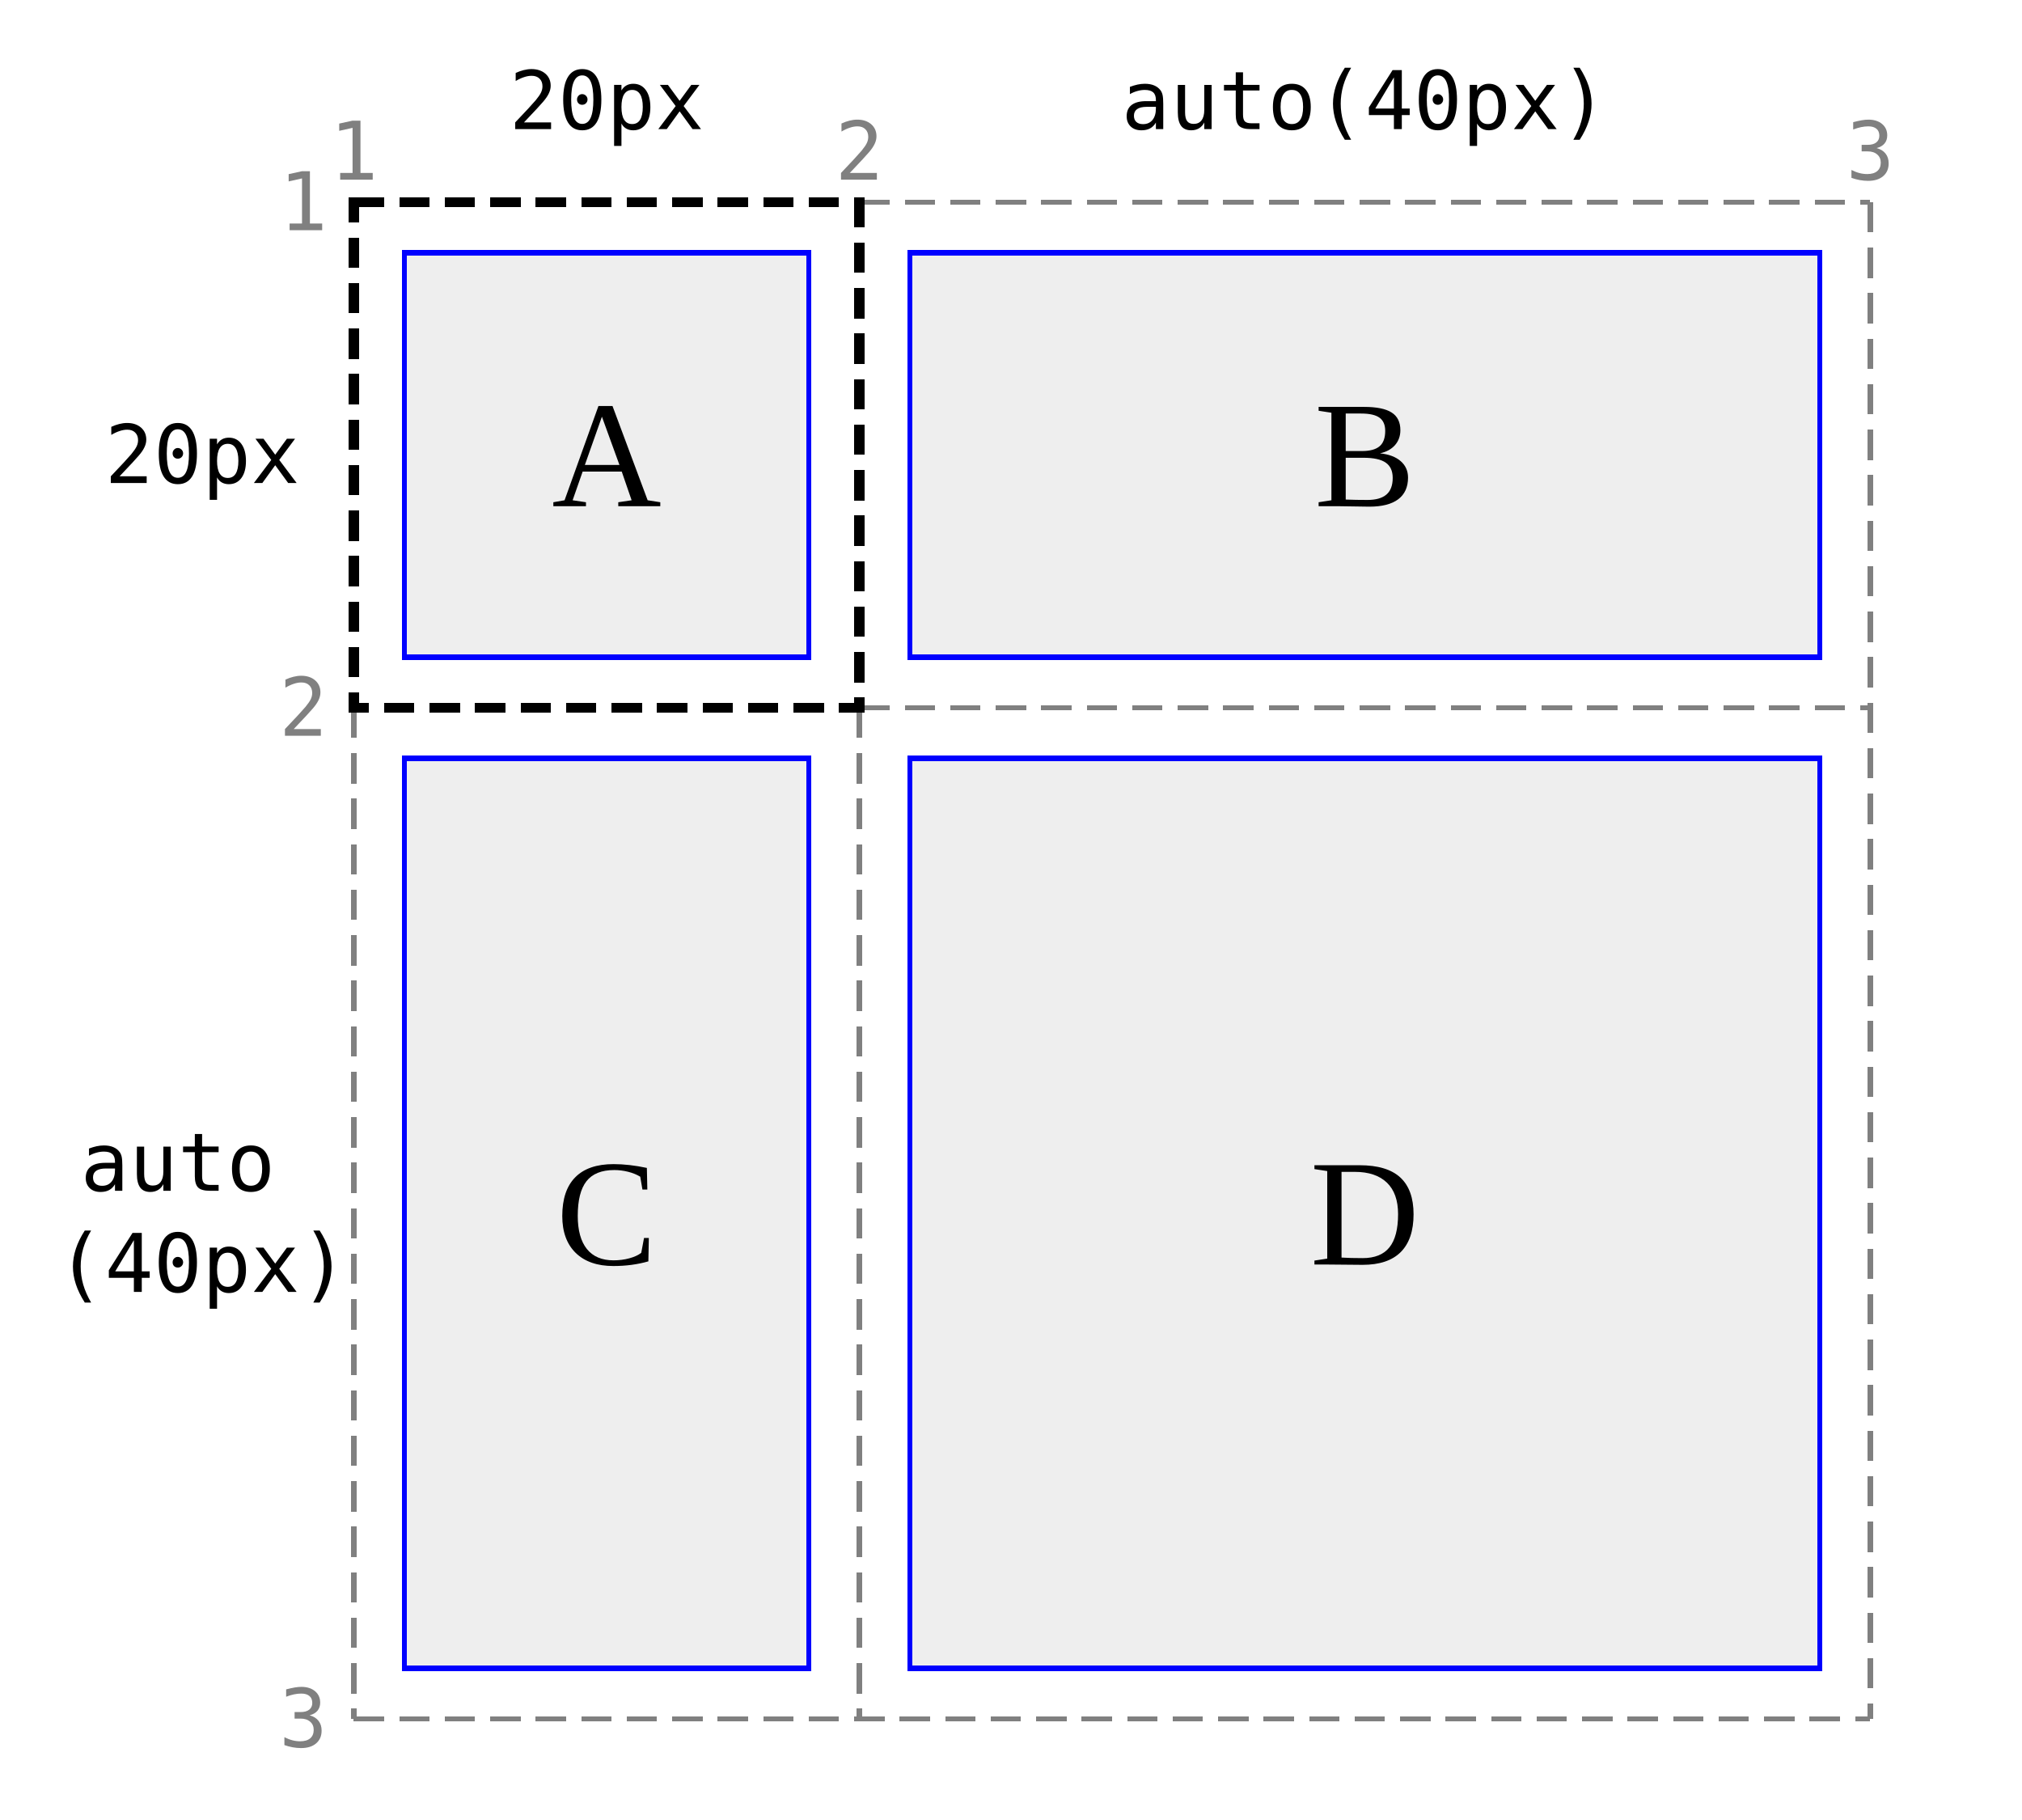
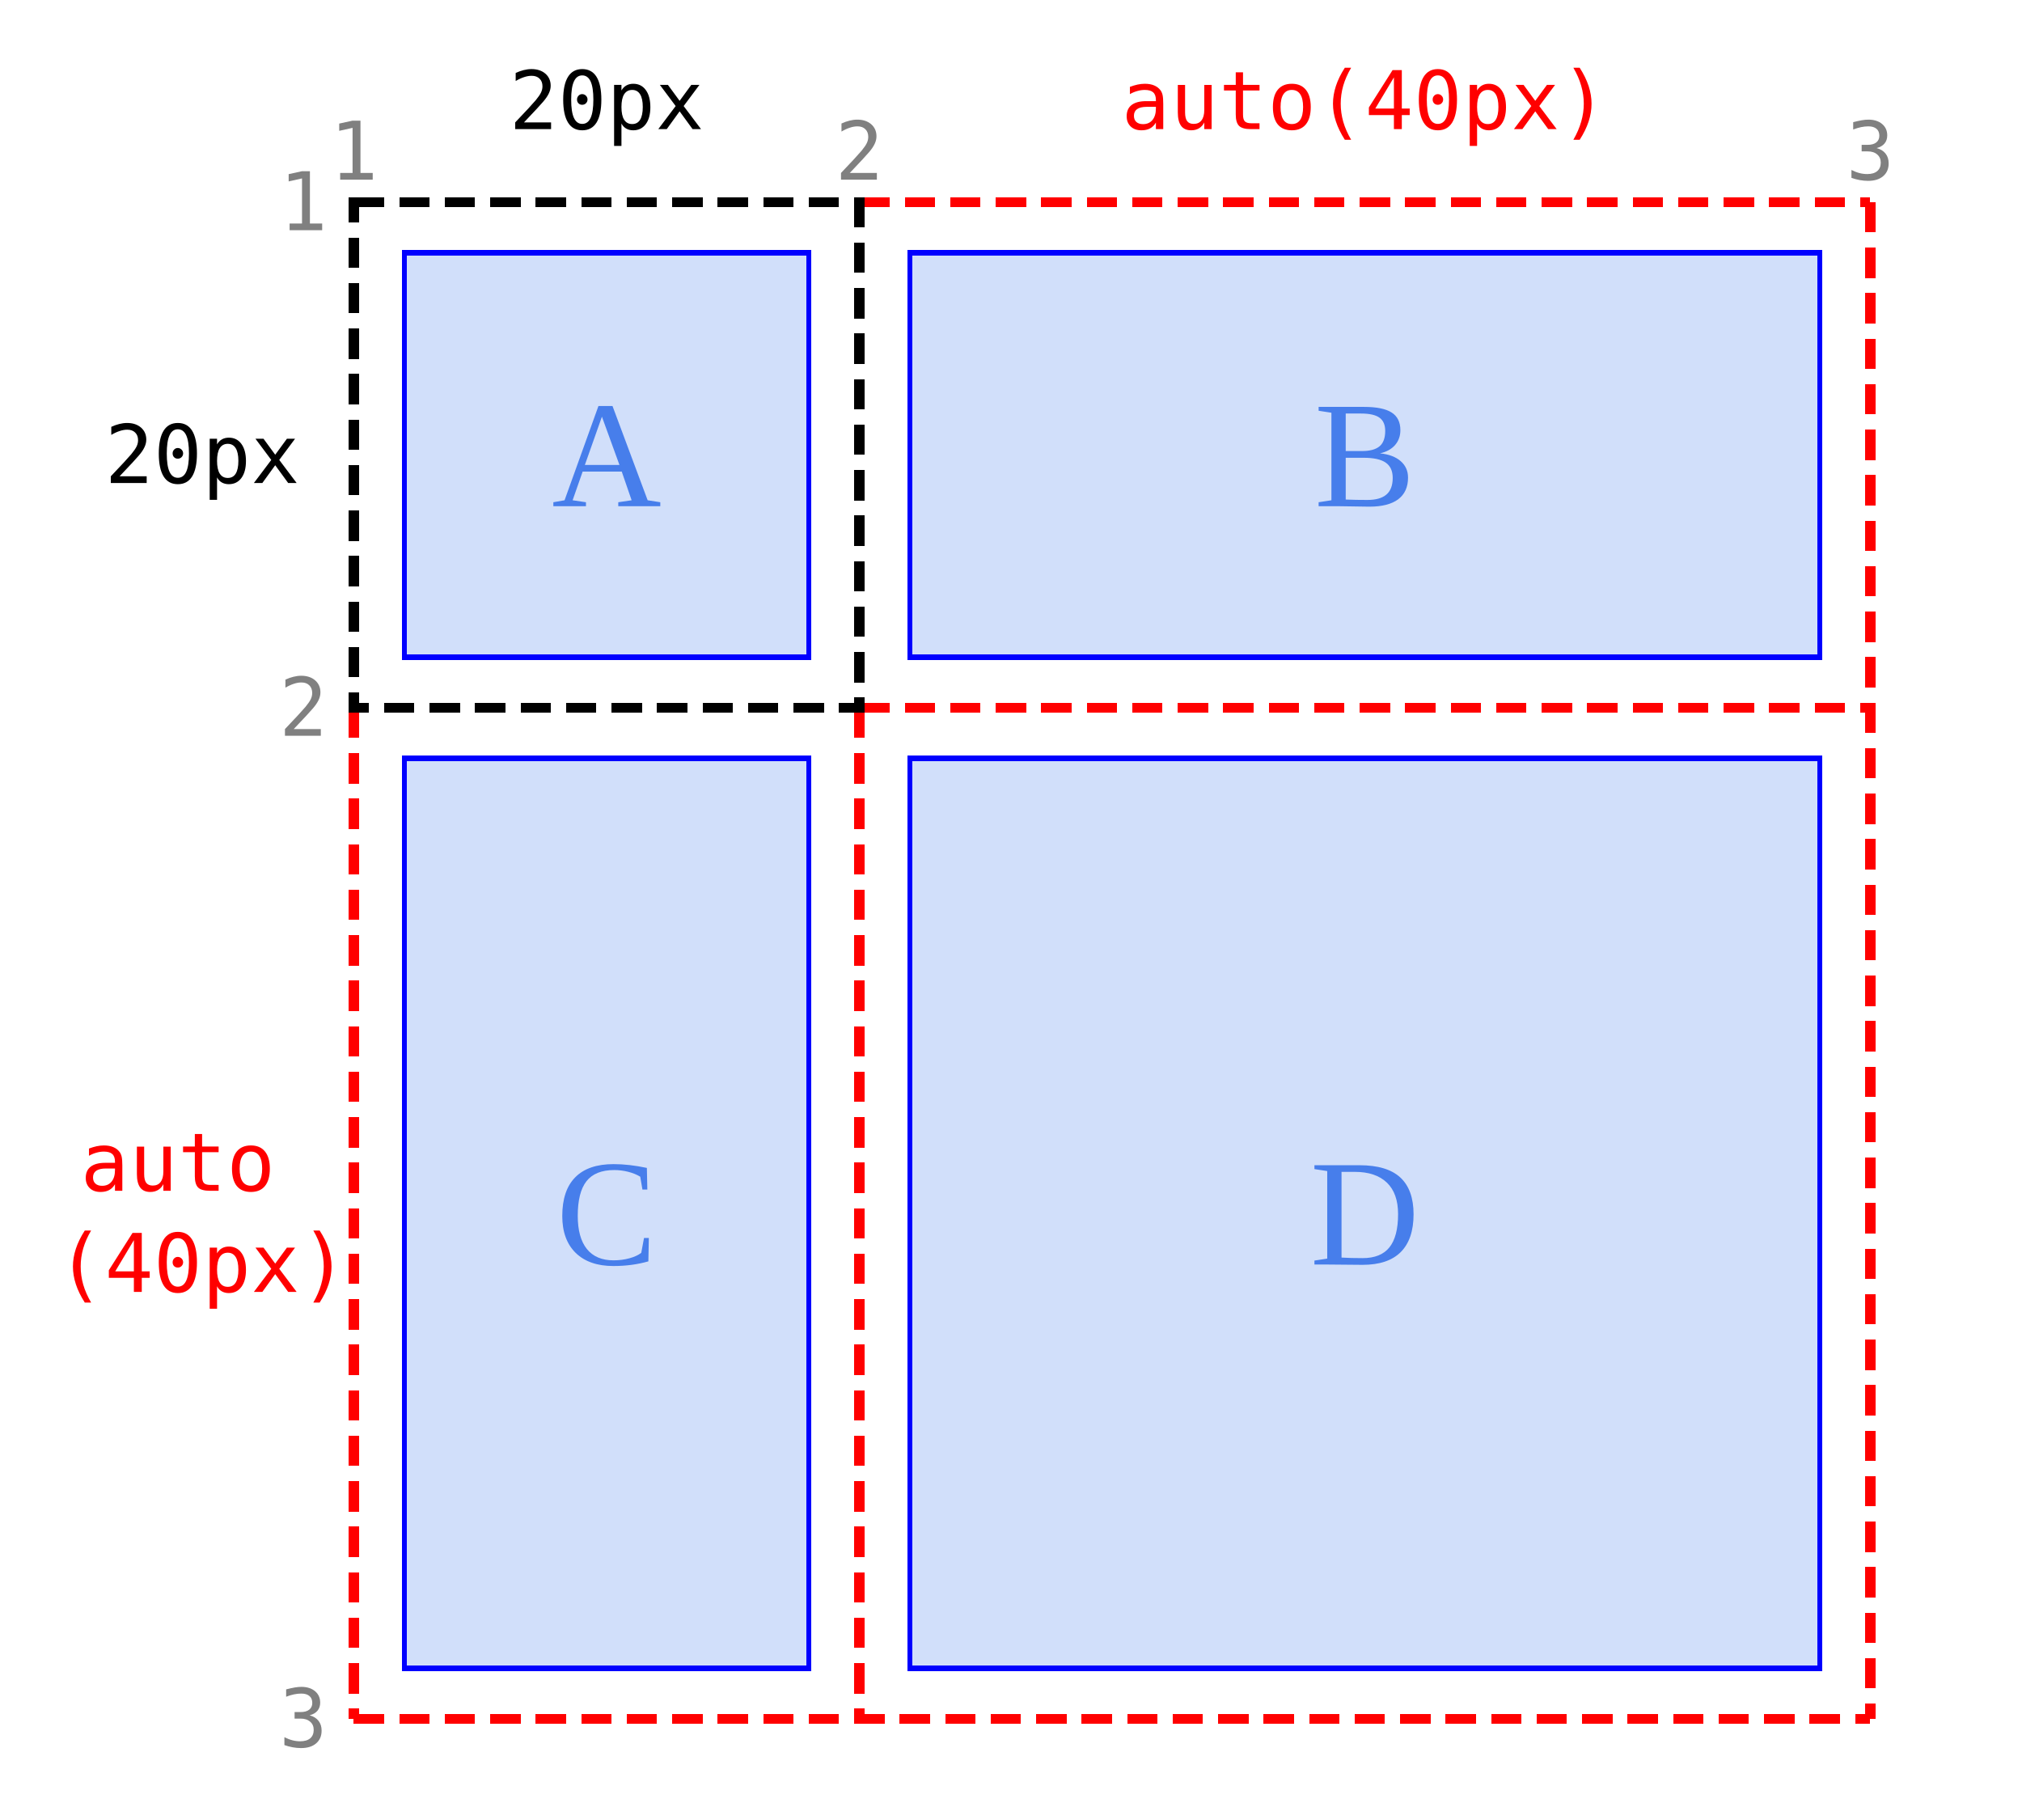
<svg xmlns="http://www.w3.org/2000/svg" version="1.1" width="400" height="360" viewBox="0 0 400 360" shape-rendering="crispEdges">
  <style type="text/css">
text {
	fill: black;
	stroke: none;
	text-anchor: middle;
	dominant-baseline: central;
}

- .grid-area &gt; path {
- 	fill: #EEEEEE;
+ .item &gt; path {
+ 	fill: hsl(220, 80%, 90%);
	stroke: blue;
	stroke-width: 1px;
}

- .grid-area &gt; text {
+ .item &gt; text {
	font-size: 30px;
+ 	fill: hsl(220, 80%, 60%);
}

.grid-line &gt; path {
	stroke-dasharray: 6,3;
	stroke-dashoffset: 0;
	fill: none;
}
+ 
.implicit &gt; path {
- 	stroke: gray;
- 	stroke-width: 1px;
+ 	stroke: red;
+ 	stroke-width: 2px;
}
+ .implicit &gt; text {
+ 	fill: red;
+ }
+ 
.explicit &gt; path {
	stroke: black;
	stroke-width: 2px;
}

.line-names &gt; text {
	font-size: 16px;
	fill: gray;
	font-family: monospace;
}

.track-sizes &gt; text {
	font-size: 16px;
	font-family: monospace;
}

</style>
  <rect x="0" y="0" width="400" height="360" fill="white" />
  <g transform="translate(70,40)" fill="white" stroke="black" stroke-width="1">
-     <g class="grid-area" transform="translate(50, 50)">
+     <g class="item" transform="translate(50, 50)">
      <path d="M-40,-40 v80 h80 v-80 z" />
      <text>A</text>
    </g>
-     <g class="grid-area" transform="translate(200, 50)">
+     <g class="item" transform="translate(200, 50)">
      <path d="M-90,-40 v80 h180 v-80 z" />
      <text>B</text>
    </g>
-     <g class="grid-area" transform="translate(50, 200)">
+     <g class="item" transform="translate(50, 200)">
      <path d="M-40,-90 v180 h80 v-180 z" />
      <text>C</text>
    </g>
-     <g class="grid-area" transform="translate(200, 200)">
+     <g class="item" transform="translate(200, 200)">
      <path d="M-90,-90 v180 h180 v-180 z" />
      <text>D</text>
    </g>
    <g class="grid-line implicit">
      <path d=" M100,0 h200 M100,100 h200 M0,300 h300 M0,100 v200 M100,100 v200 M300,0 v300 " />
    </g>
    <g class="grid-line explicit">
      <path d="M0,0 h100 v100 h-100 z" />
    </g>
    <g class="line-names">
      <text x="0" y="-10">1</text>
      <text x="100" y="-10">2</text>
      <text x="300" y="-10">3</text>
      <text x="-10" y="0">1</text>
      <text x="-10" y="100">2</text>
      <text x="-10" y="300">3</text>
    </g>
    <g class="track-sizes">
      <text x="-30" y="50">20px</text>
+       <text x="50" y="-20">20px</text>
+     </g>
+     <g class="track-sizes implicit">
+       <text x="200" y="-20">auto(40px)</text>
      <text>
        <tspan x="-30" y="190">auto</tspan>
        <tspan x="-30" y="210">(40px)</tspan>
      </text>
-       <text x="50" y="-20">20px</text>
-       <text x="200" y="-20">auto(40px)</text>
    </g>
  </g>
</svg>
